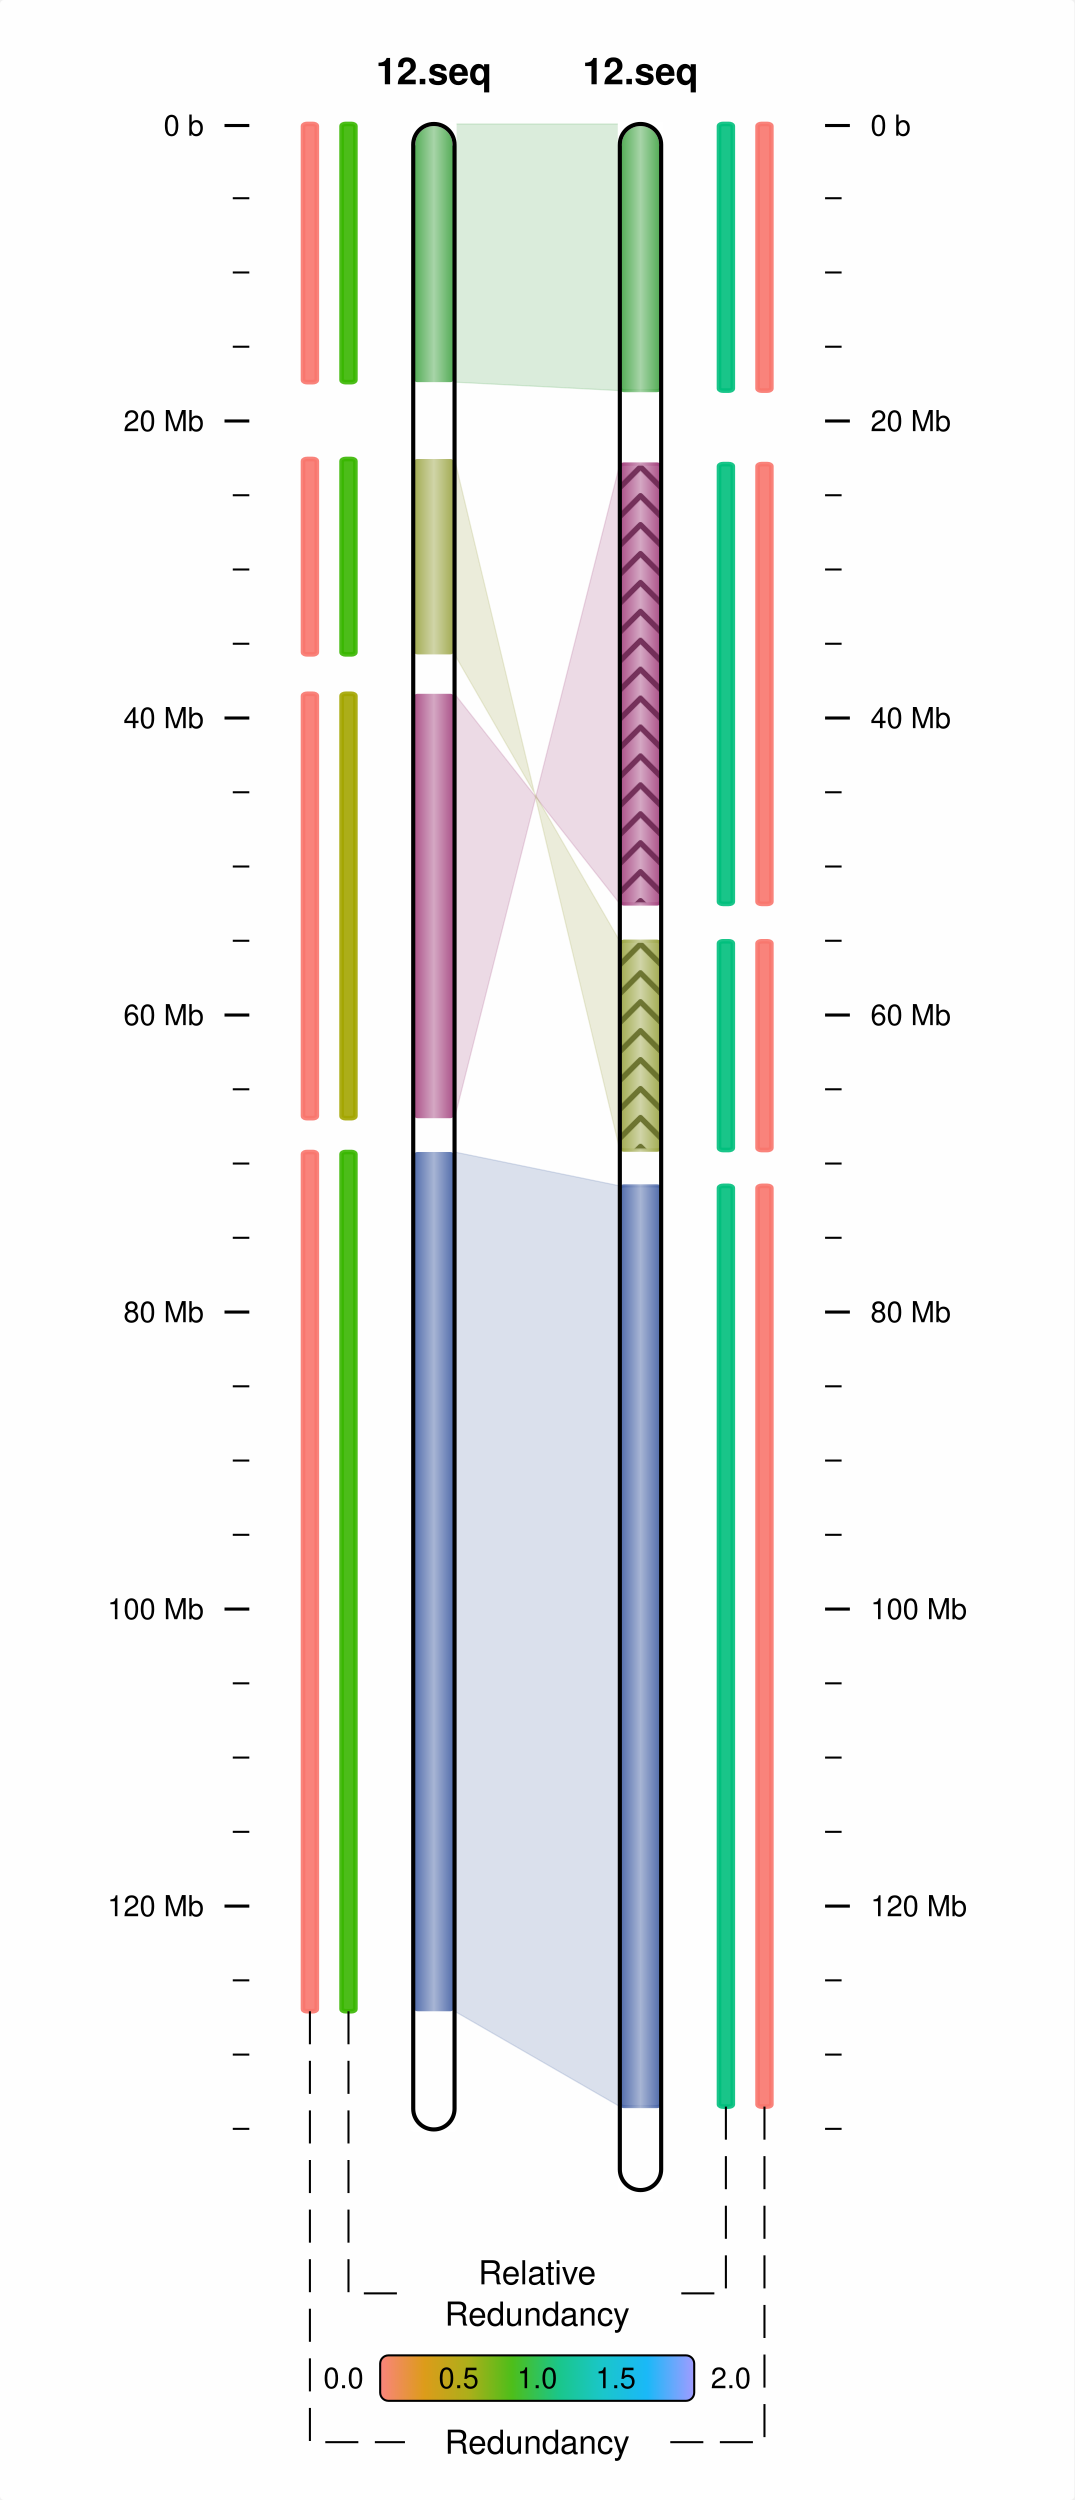
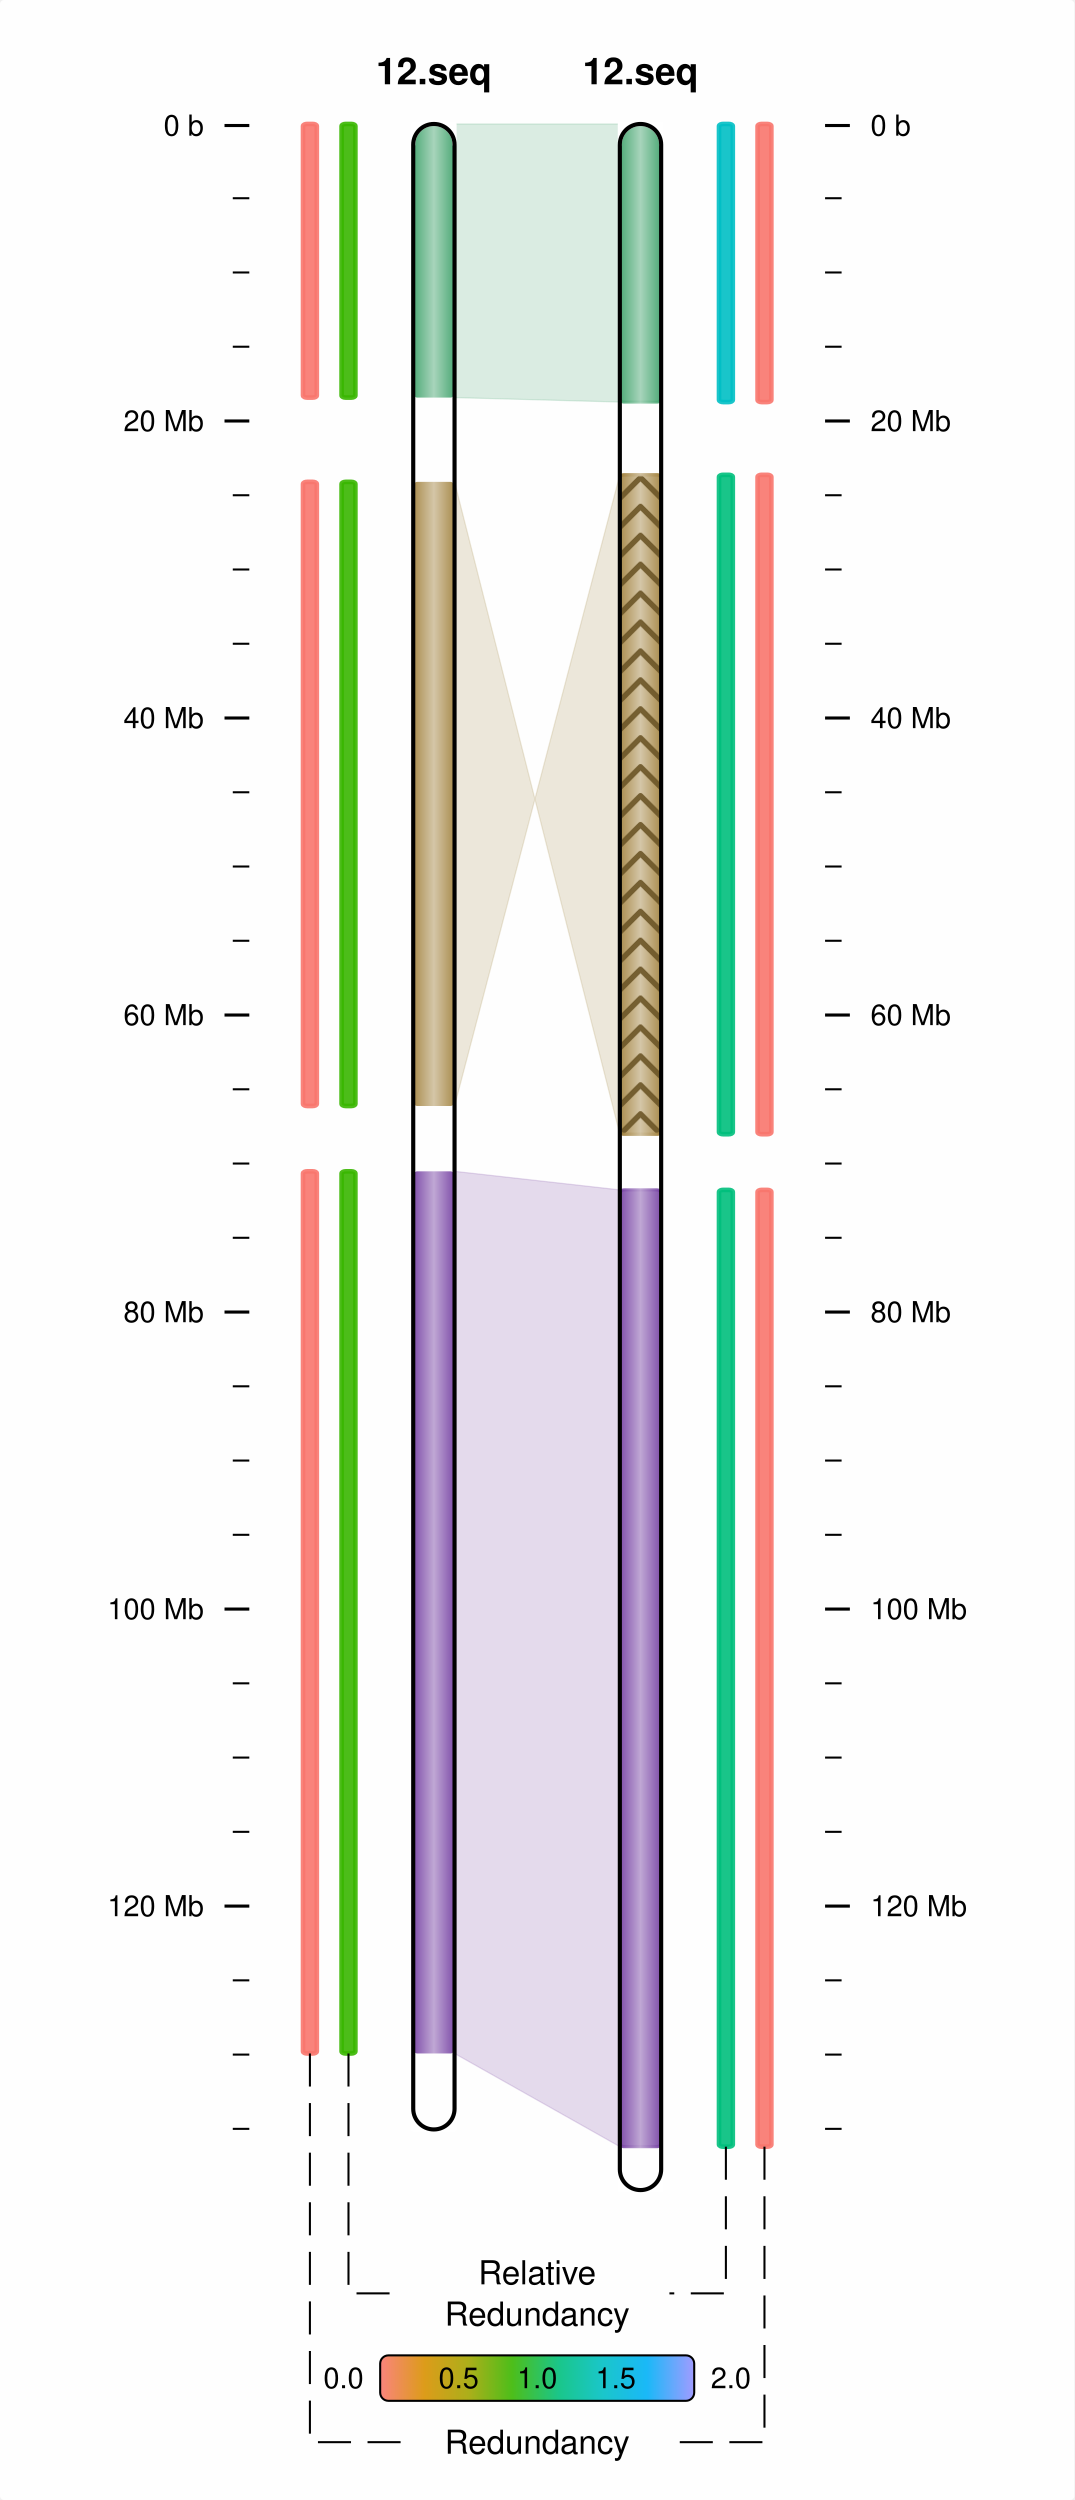
<svg xmlns="http://www.w3.org/2000/svg" viewBox="0 0 260 605">
  <rect x="0" y="0" width="260" height="605" rx="1" ry="1" fill="white" fill-opacity="0.9" stroke="white" stroke-width="0" stroke-opacity="1" />
  <line id="54.33332830.37500060.33332830.375000" x1="54.333" y1="30.375" x2="60.333" y2="30.375" stroke-width="0.75" stroke="black" />
  <text id="49.33332832.825001" x="49.333" y="32.825" dominant-baseline="" baseline-shift="" alignment-baseline="" font-size="7px" font-weight="normal" font-family="Helvetica,Arial" font-variant="normal" text-anchor="end" text-align="start" line-height="125%%">
0 b</text>
  <line id="56.33332847.96974960.33332847.969749" x1="56.333" y1="47.97" x2="60.333" y2="47.97" stroke-width="0.5" stroke="black" />
  <line id="56.33332865.93949960.33332865.939499" x1="56.333" y1="65.939" x2="60.333" y2="65.939" stroke-width="0.5" stroke="black" />
  <line id="56.33332883.90924860.33332883.909248" x1="56.333" y1="83.909" x2="60.333" y2="83.909" stroke-width="0.5" stroke="black" />
  <line id="54.333328101.87899860.333328101.878998" x1="54.333" y1="101.879" x2="60.333" y2="101.879" stroke-width="0.75" stroke="black" />
  <text id="49.333328104.328995" x="49.333" y="104.329" dominant-baseline="" baseline-shift="" alignment-baseline="" font-size="7px" font-weight="normal" font-family="Helvetica,Arial" font-variant="normal" text-anchor="end" text-align="start" line-height="125%%">
20 Mb</text>
  <line id="56.333328119.84874760.333328119.848747" x1="56.333" y1="119.849" x2="60.333" y2="119.849" stroke-width="0.5" stroke="black" />
  <line id="56.333328137.81849760.333328137.818497" x1="56.333" y1="137.818" x2="60.333" y2="137.818" stroke-width="0.5" stroke="black" />
  <line id="56.333328155.78823960.333328155.788239" x1="56.333" y1="155.788" x2="60.333" y2="155.788" stroke-width="0.5" stroke="black" />
  <line id="54.333328173.75799660.333328173.757996" x1="54.333" y1="173.758" x2="60.333" y2="173.758" stroke-width="0.75" stroke="black" />
  <text id="49.333328176.207993" x="49.333" y="176.208" dominant-baseline="" baseline-shift="" alignment-baseline="" font-size="7px" font-weight="normal" font-family="Helvetica,Arial" font-variant="normal" text-anchor="end" text-align="start" line-height="125%%">
40 Mb</text>
  <line id="56.333328191.72773760.333328191.727737" x1="56.333" y1="191.728" x2="60.333" y2="191.728" stroke-width="0.5" stroke="black" />
  <line id="56.333328209.69749560.333328209.697495" x1="56.333" y1="209.697" x2="60.333" y2="209.697" stroke-width="0.5" stroke="black" />
  <line id="56.333328227.66723660.333328227.667236" x1="56.333" y1="227.667" x2="60.333" y2="227.667" stroke-width="0.5" stroke="black" />
  <line id="54.333328245.63699360.333328245.636993" x1="54.333" y1="245.637" x2="60.333" y2="245.637" stroke-width="0.75" stroke="black" />
  <text id="49.333328248.086990" x="49.333" y="248.087" dominant-baseline="" baseline-shift="" alignment-baseline="" font-size="7px" font-weight="normal" font-family="Helvetica,Arial" font-variant="normal" text-anchor="end" text-align="start" line-height="125%%">
60 Mb</text>
  <line id="56.333328263.60675060.333328263.606750" x1="56.333" y1="263.607" x2="60.333" y2="263.607" stroke-width="0.5" stroke="black" />
  <line id="56.333328281.57647760.333328281.576477" x1="56.333" y1="281.576" x2="60.333" y2="281.576" stroke-width="0.5" stroke="black" />
  <line id="56.333328299.54623460.333328299.546234" x1="56.333" y1="299.546" x2="60.333" y2="299.546" stroke-width="0.5" stroke="black" />
  <line id="54.333328317.51599160.333328317.515991" x1="54.333" y1="317.516" x2="60.333" y2="317.516" stroke-width="0.75" stroke="black" />
  <text id="49.333328319.966003" x="49.333" y="319.966" dominant-baseline="" baseline-shift="" alignment-baseline="" font-size="7px" font-weight="normal" font-family="Helvetica,Arial" font-variant="normal" text-anchor="end" text-align="start" line-height="125%%">
80 Mb</text>
  <line id="56.333328335.48574860.333328335.485748" x1="56.333" y1="335.486" x2="60.333" y2="335.486" stroke-width="0.5" stroke="black" />
  <line id="56.333328353.45547560.333328353.455475" x1="56.333" y1="353.455" x2="60.333" y2="353.455" stroke-width="0.5" stroke="black" />
  <line id="56.333328371.42523260.333328371.425232" x1="56.333" y1="371.425" x2="60.333" y2="371.425" stroke-width="0.5" stroke="black" />
  <line id="54.333328389.39498960.333328389.394989" x1="54.333" y1="389.395" x2="60.333" y2="389.395" stroke-width="0.75" stroke="black" />
  <text id="49.333328391.845001" x="49.333" y="391.845" dominant-baseline="" baseline-shift="" alignment-baseline="" font-size="7px" font-weight="normal" font-family="Helvetica,Arial" font-variant="normal" text-anchor="end" text-align="start" line-height="125%%">
100 Mb</text>
  <line id="56.333328407.36471660.333328407.364716" x1="56.333" y1="407.365" x2="60.333" y2="407.365" stroke-width="0.5" stroke="black" />
  <line id="56.333328425.33447360.333328425.334473" x1="56.333" y1="425.334" x2="60.333" y2="425.334" stroke-width="0.5" stroke="black" />
  <line id="56.333328443.30423060.333328443.304230" x1="56.333" y1="443.304" x2="60.333" y2="443.304" stroke-width="0.5" stroke="black" />
  <line id="54.333328461.27398760.333328461.273987" x1="54.333" y1="461.274" x2="60.333" y2="461.274" stroke-width="0.75" stroke="black" />
  <text id="49.333328463.723999" x="49.333" y="463.724" dominant-baseline="" baseline-shift="" alignment-baseline="" font-size="7px" font-weight="normal" font-family="Helvetica,Arial" font-variant="normal" text-anchor="end" text-align="start" line-height="125%%">
120 Mb</text>
  <line id="56.333328479.24371360.333328479.243713" x1="56.333" y1="479.244" x2="60.333" y2="479.244" stroke-width="0.5" stroke="black" />
  <line id="56.333328497.21347060.333328497.213470" x1="56.333" y1="497.213" x2="60.333" y2="497.213" stroke-width="0.5" stroke="black" />
  <line id="56.333328515.18322860.333328515.183228" x1="56.333" y1="515.183" x2="60.333" y2="515.183" stroke-width="0.5" stroke="black" />
  <line id="205.66667230.375000199.66667230.375000" x1="205.667" y1="30.375" x2="199.667" y2="30.375" stroke-width="0.75" stroke="black" />
  <text id="210.66667232.825001" x="210.667" y="32.825" dominant-baseline="" baseline-shift="" alignment-baseline="" font-size="7px" font-weight="normal" font-family="Helvetica,Arial" font-variant="normal" text-anchor="start" text-align="start" line-height="125%%">
0 b</text>
  <line id="203.66667247.969749199.66667247.969749" x1="203.667" y1="47.97" x2="199.667" y2="47.97" stroke-width="0.5" stroke="black" />
  <line id="203.66667265.939499199.66667265.939499" x1="203.667" y1="65.939" x2="199.667" y2="65.939" stroke-width="0.5" stroke="black" />
  <line id="203.66667283.909248199.66667283.909248" x1="203.667" y1="83.909" x2="199.667" y2="83.909" stroke-width="0.5" stroke="black" />
  <line id="205.666672101.878998199.666672101.878998" x1="205.667" y1="101.879" x2="199.667" y2="101.879" stroke-width="0.75" stroke="black" />
  <text id="210.666672104.328995" x="210.667" y="104.329" dominant-baseline="" baseline-shift="" alignment-baseline="" font-size="7px" font-weight="normal" font-family="Helvetica,Arial" font-variant="normal" text-anchor="start" text-align="start" line-height="125%%">
20 Mb</text>
  <line id="203.666672119.848747199.666672119.848747" x1="203.667" y1="119.849" x2="199.667" y2="119.849" stroke-width="0.5" stroke="black" />
  <line id="203.666672137.818497199.666672137.818497" x1="203.667" y1="137.818" x2="199.667" y2="137.818" stroke-width="0.5" stroke="black" />
  <line id="203.666672155.788239199.666672155.788239" x1="203.667" y1="155.788" x2="199.667" y2="155.788" stroke-width="0.5" stroke="black" />
  <line id="205.666672173.757996199.666672173.757996" x1="205.667" y1="173.758" x2="199.667" y2="173.758" stroke-width="0.75" stroke="black" />
  <text id="210.666672176.207993" x="210.667" y="176.208" dominant-baseline="" baseline-shift="" alignment-baseline="" font-size="7px" font-weight="normal" font-family="Helvetica,Arial" font-variant="normal" text-anchor="start" text-align="start" line-height="125%%">
40 Mb</text>
  <line id="203.666672191.727737199.666672191.727737" x1="203.667" y1="191.728" x2="199.667" y2="191.728" stroke-width="0.5" stroke="black" />
  <line id="203.666672209.697495199.666672209.697495" x1="203.667" y1="209.697" x2="199.667" y2="209.697" stroke-width="0.5" stroke="black" />
  <line id="203.666672227.667236199.666672227.667236" x1="203.667" y1="227.667" x2="199.667" y2="227.667" stroke-width="0.5" stroke="black" />
  <line id="205.666672245.636993199.666672245.636993" x1="205.667" y1="245.637" x2="199.667" y2="245.637" stroke-width="0.75" stroke="black" />
  <text id="210.666672248.086990" x="210.667" y="248.087" dominant-baseline="" baseline-shift="" alignment-baseline="" font-size="7px" font-weight="normal" font-family="Helvetica,Arial" font-variant="normal" text-anchor="start" text-align="start" line-height="125%%">
60 Mb</text>
  <line id="203.666672263.606750199.666672263.606750" x1="203.667" y1="263.607" x2="199.667" y2="263.607" stroke-width="0.5" stroke="black" />
  <line id="203.666672281.576477199.666672281.576477" x1="203.667" y1="281.576" x2="199.667" y2="281.576" stroke-width="0.5" stroke="black" />
  <line id="203.666672299.546234199.666672299.546234" x1="203.667" y1="299.546" x2="199.667" y2="299.546" stroke-width="0.5" stroke="black" />
  <line id="205.666672317.515991199.666672317.515991" x1="205.667" y1="317.516" x2="199.667" y2="317.516" stroke-width="0.75" stroke="black" />
  <text id="210.666672319.966003" x="210.667" y="319.966" dominant-baseline="" baseline-shift="" alignment-baseline="" font-size="7px" font-weight="normal" font-family="Helvetica,Arial" font-variant="normal" text-anchor="start" text-align="start" line-height="125%%">
80 Mb</text>
  <line id="203.666672335.485748199.666672335.485748" x1="203.667" y1="335.486" x2="199.667" y2="335.486" stroke-width="0.5" stroke="black" />
  <line id="203.666672353.455475199.666672353.455475" x1="203.667" y1="353.455" x2="199.667" y2="353.455" stroke-width="0.5" stroke="black" />
  <line id="203.666672371.425232199.666672371.425232" x1="203.667" y1="371.425" x2="199.667" y2="371.425" stroke-width="0.5" stroke="black" />
  <line id="205.666672389.394989199.666672389.394989" x1="205.667" y1="389.395" x2="199.667" y2="389.395" stroke-width="0.75" stroke="black" />
  <text id="210.666672391.845001" x="210.667" y="391.845" dominant-baseline="" baseline-shift="" alignment-baseline="" font-size="7px" font-weight="normal" font-family="Helvetica,Arial" font-variant="normal" text-anchor="start" text-align="start" line-height="125%%">
100 Mb</text>
  <line id="203.666672407.364716199.666672407.364716" x1="203.667" y1="407.365" x2="199.667" y2="407.365" stroke-width="0.5" stroke="black" />
  <line id="203.666672425.334473199.666672425.334473" x1="203.667" y1="425.334" x2="199.667" y2="425.334" stroke-width="0.5" stroke="black" />
  <line id="203.666672443.304230199.666672443.304230" x1="203.667" y1="443.304" x2="199.667" y2="443.304" stroke-width="0.5" stroke="black" />
  <line id="205.666672461.273987199.666672461.273987" x1="205.667" y1="461.274" x2="199.667" y2="461.274" stroke-width="0.75" stroke="black" />
  <text id="210.666672463.723999" x="210.667" y="463.724" dominant-baseline="" baseline-shift="" alignment-baseline="" font-size="7px" font-weight="normal" font-family="Helvetica,Arial" font-variant="normal" text-anchor="start" text-align="start" line-height="125%%">
120 Mb</text>
  <line id="203.666672479.243713199.666672479.243713" x1="203.667" y1="479.244" x2="199.667" y2="479.244" stroke-width="0.5" stroke="black" />
  <line id="203.666672497.213470199.666672497.213470" x1="203.667" y1="497.213" x2="199.667" y2="497.213" stroke-width="0.5" stroke="black" />
  <line id="203.666672515.183228199.666672515.183228" x1="203.667" y1="515.183" x2="199.667" y2="515.183" stroke-width="0.5" stroke="black" />
  <defs id="">
-     <linearGradient id="grad100.000000278.791168" x1="0%" y1="0%" x2="100%" y2="0%">
-       <stop offset="0%" stop-color="#3B59A0" stop-opacity="1" />
-       <stop offset="50%" stop-color="#9DACCF" stop-opacity="1" />
-       <stop offset="100%" stop-color="#3B59A0" stop-opacity="1" />
-     </linearGradient>
-   </defs>
-   <rect x="100" y="278.791" width="10" height="207.928" rx="1" ry="1" fill="url(#grad100.000000278.791168)" fill-opacity="0.9" stroke-width="0.75" stroke-opacity="0.9" />
-   <defs id="">
-     <linearGradient id="grad100.000000278.791168NRC" x1="0%" y1="0%" x2="100%" y2="0%">
+     <linearGradient id="grad100.000000283.463318" x1="0%" y1="0%" x2="100%" y2="0%">
+       <stop offset="0%" stop-color="#713BA0" stop-opacity="1" />
+       <stop offset="50%" stop-color="#B89DCF" stop-opacity="1" />
+       <stop offset="100%" stop-color="#713BA0" stop-opacity="1" />
+     </linearGradient>
+   </defs>
+   <rect x="100" y="283.463" width="10" height="213.481" rx="1" ry="1" fill="url(#grad100.000000283.463318)" fill-opacity="0.9" stroke-width="0.75" stroke-opacity="0.9" />
+   <defs id="">
+     <linearGradient id="grad100.000000283.463318NRC" x1="0%" y1="0%" x2="100%" y2="0%">
      <stop offset="100%" stop-color="#39B600" stop-opacity="1" />
    </linearGradient>
  </defs>
-   <rect x="82.667" y="278.791" width="3.333" height="207.928" rx="1" ry="0.5" fill="url(#grad100.000000278.791168NRC)" fill-opacity="0.9" stroke="url(#grad100.000000278.791168NRC)" stroke-width="1.125" stroke-opacity="0.9" />
-   <defs id="">
-     <linearGradient id="grad100.000000278.791168NRCRedun" x1="0%" y1="0%" x2="100%" y2="0%">
-       <stop offset="100%" stop-color="#F8766D" stop-opacity="1" />
-     </linearGradient>
-   </defs>
-   <rect x="73.333" y="278.791" width="3.333" height="207.928" rx="1" ry="0.5" fill="url(#grad100.000000278.791168NRCRedun)" fill-opacity="0.9" stroke="url(#grad100.000000278.791168NRCRedun)" stroke-width="1.125" stroke-opacity="0.9" />
-   <defs id="">
-     <linearGradient id="grad150.000000286.985382" x1="0%" y1="0%" x2="100%" y2="0%">
-       <stop offset="0%" stop-color="#3B59A0" stop-opacity="1" />
-       <stop offset="50%" stop-color="#9DACCF" stop-opacity="1" />
-       <stop offset="100%" stop-color="#3B59A0" stop-opacity="1" />
-     </linearGradient>
-   </defs>
-   <rect x="150" y="286.985" width="10" height="222.807" rx="1" ry="1" fill="url(#grad150.000000286.985382)" fill-opacity="0.9" stroke="url(#grad150.000000286.985382)" stroke-width="0.75" stroke-opacity="0.9" />
-   <defs id="">
-     <linearGradient id="grad150.000000286.985382NRC" x1="0%" y1="0%" x2="100%" y2="0%">
+   <rect x="82.667" y="283.463" width="3.333" height="213.481" rx="1" ry="0.5" fill="url(#grad100.000000283.463318NRC)" fill-opacity="0.9" stroke="url(#grad100.000000283.463318NRC)" stroke-width="1.125" stroke-opacity="0.9" />
+   <defs id="">
+     <linearGradient id="grad100.000000283.463318NRCRedun" x1="0%" y1="0%" x2="100%" y2="0%">
+       <stop offset="100%" stop-color="#F8766D" stop-opacity="1" />
+     </linearGradient>
+   </defs>
+   <rect x="73.333" y="283.463" width="3.333" height="213.481" rx="1" ry="0.5" fill="url(#grad100.000000283.463318NRCRedun)" fill-opacity="0.9" stroke="url(#grad100.000000283.463318NRCRedun)" stroke-width="1.125" stroke-opacity="0.9" />
+   <defs id="">
+     <linearGradient id="grad150.000000287.955750" x1="0%" y1="0%" x2="100%" y2="0%">
+       <stop offset="0%" stop-color="#713BA0" stop-opacity="1" />
+       <stop offset="50%" stop-color="#B89DCF" stop-opacity="1" />
+       <stop offset="100%" stop-color="#713BA0" stop-opacity="1" />
+     </linearGradient>
+   </defs>
+   <rect x="150" y="287.956" width="10" height="231.54" rx="1" ry="1" fill="url(#grad150.000000287.955750)" fill-opacity="0.9" stroke="url(#grad150.000000287.955750)" stroke-width="0.75" stroke-opacity="0.9" />
+   <defs id="">
+     <linearGradient id="grad150.000000287.955750NRC" x1="0%" y1="0%" x2="100%" y2="0%">
      <stop offset="100%" stop-color="#00BF7D" stop-opacity="1" />
    </linearGradient>
  </defs>
-   <rect x="174" y="286.985" width="3.333" height="222.807" rx="1" ry="0.5" fill="url(#grad150.000000286.985382NRC)" fill-opacity="0.9" stroke="url(#grad150.000000286.985382NRC)" stroke-width="1.125" stroke-opacity="0.9" />
-   <defs id="">
-     <linearGradient id="grad150.000000286.985382NRCRedun" x1="0%" y1="0%" x2="100%" y2="0%">
-       <stop offset="100%" stop-color="#F8766D" stop-opacity="1" />
-     </linearGradient>
-   </defs>
-   <rect x="183.333" y="286.985" width="3.333" height="222.807" rx="1" ry="0.5" fill="url(#grad150.000000286.985382NRCRedun)" fill-opacity="0.9" stroke="url(#grad150.000000286.985382NRCRedun)" stroke-width="1.125" stroke-opacity="0.9" />
-   <polygon points="110,278.791 110,486.719 150,509.792 150,286.985 " fill="#3B59A0" stroke="#3B59A0" stroke-width="0.3" stroke-opacity="0.18" fill-opacity="0.18" />
-   <defs id="">
-     <linearGradient id="grad100.000000167.899857" x1="0%" y1="0%" x2="100%" y2="0%">
-       <stop offset="0%" stop-color="#A03B79" stop-opacity="1" />
-       <stop offset="50%" stop-color="#CF9DBC" stop-opacity="1" />
-       <stop offset="100%" stop-color="#A03B79" stop-opacity="1" />
-     </linearGradient>
-   </defs>
-   <rect x="100" y="167.9" width="10" height="102.697" rx="1" ry="1" fill="url(#grad100.000000167.899857)" fill-opacity="0.9" stroke-width="0.75" stroke-opacity="0.9" />
-   <defs id="">
-     <linearGradient id="grad100.000000167.899857NRC" x1="0%" y1="0%" x2="100%" y2="0%">
-       <stop offset="100%" stop-color="#A3A500" stop-opacity="1" />
-     </linearGradient>
-   </defs>
-   <rect x="82.667" y="167.9" width="3.333" height="102.697" rx="1" ry="0.5" fill="url(#grad100.000000167.899857NRC)" fill-opacity="0.9" stroke="url(#grad100.000000167.899857NRC)" stroke-width="1.125" stroke-opacity="0.9" />
-   <defs id="">
-     <linearGradient id="grad100.000000167.899857NRCRedun" x1="0%" y1="0%" x2="100%" y2="0%">
-       <stop offset="100%" stop-color="#F8766D" stop-opacity="1" />
-     </linearGradient>
-   </defs>
-   <rect x="73.333" y="167.9" width="3.333" height="102.697" rx="1" ry="0.5" fill="url(#grad100.000000167.899857NRCRedun)" fill-opacity="0.9" stroke="url(#grad100.000000167.899857NRCRedun)" stroke-width="1.125" stroke-opacity="0.9" />
-   <defs id="">
-     <linearGradient id="grad150.000000112.319420" x1="0%" y1="0%" x2="100%" y2="0%">
-       <stop offset="0%" stop-color="#A03B79" stop-opacity="1" />
-       <stop offset="50%" stop-color="#CF9DBC" stop-opacity="1" />
-       <stop offset="100%" stop-color="#A03B79" stop-opacity="1" />
-     </linearGradient>
-   </defs>
-   <rect x="150" y="112.319" width="10" height="106.417" rx="1" ry="1" fill="url(#grad150.000000112.319420)" fill-opacity="0.9" stroke="url(#grad150.000000112.319420)" stroke-width="0.75" stroke-opacity="0.9" />
-   <defs id="">
-     <pattern id="Wavy150.000000112.319420" x="150" y="112.319" width="10" height="7" patternUnits="userSpaceOnUse">
-       <path id="" d="m -0.665,6.335 l 5.665,-5.67 l 5.665,5.67 " fill="none" fill-opacity="0.9" stroke="#6B2751" stroke-opacity="1" stroke-linejoin="round" stroke-width="1.33" />
+   <rect x="174" y="287.956" width="3.333" height="231.54" rx="1" ry="0.5" fill="url(#grad150.000000287.955750NRC)" fill-opacity="0.9" stroke="url(#grad150.000000287.955750NRC)" stroke-width="1.125" stroke-opacity="0.9" />
+   <defs id="">
+     <linearGradient id="grad150.000000287.955750NRCRedun" x1="0%" y1="0%" x2="100%" y2="0%">
+       <stop offset="100%" stop-color="#F8766D" stop-opacity="1" />
+     </linearGradient>
+   </defs>
+   <rect x="183.333" y="287.956" width="3.333" height="231.54" rx="1" ry="0.5" fill="url(#grad150.000000287.955750NRCRedun)" fill-opacity="0.9" stroke="url(#grad150.000000287.955750NRCRedun)" stroke-width="1.125" stroke-opacity="0.9" />
+   <polygon points="110,283.463 110,496.944 150,519.496 150,287.956 " fill="#713BA0" stroke="#713BA0" stroke-width="0.3" stroke-opacity="0.18" fill-opacity="0.18" />
+   <defs id="">
+     <linearGradient id="grad100.000000116.614189" x1="0%" y1="0%" x2="100%" y2="0%">
+       <stop offset="0%" stop-color="#A0803B" stop-opacity="1" />
+       <stop offset="50%" stop-color="#CFBF9D" stop-opacity="1" />
+       <stop offset="100%" stop-color="#A0803B" stop-opacity="1" />
+     </linearGradient>
+   </defs>
+   <rect x="100" y="116.614" width="10" height="151.036" rx="1" ry="1" fill="url(#grad100.000000116.614189)" fill-opacity="0.9" stroke-width="0.75" stroke-opacity="0.9" />
+   <defs id="">
+     <linearGradient id="grad100.000000116.614189NRC" x1="0%" y1="0%" x2="100%" y2="0%">
+       <stop offset="100%" stop-color="#39B600" stop-opacity="1" />
+     </linearGradient>
+   </defs>
+   <rect x="82.667" y="116.614" width="3.333" height="151.036" rx="1" ry="0.5" fill="url(#grad100.000000116.614189NRC)" fill-opacity="0.9" stroke="url(#grad100.000000116.614189NRC)" stroke-width="1.125" stroke-opacity="0.9" />
+   <defs id="">
+     <linearGradient id="grad100.000000116.614189NRCRedun" x1="0%" y1="0%" x2="100%" y2="0%">
+       <stop offset="100%" stop-color="#F8766D" stop-opacity="1" />
+     </linearGradient>
+   </defs>
+   <rect x="73.333" y="116.614" width="3.333" height="151.036" rx="1" ry="0.5" fill="url(#grad100.000000116.614189NRCRedun)" fill-opacity="0.9" stroke="url(#grad100.000000116.614189NRCRedun)" stroke-width="1.125" stroke-opacity="0.9" />
+   <defs id="">
+     <linearGradient id="grad150.000000114.907066" x1="0%" y1="0%" x2="100%" y2="0%">
+       <stop offset="0%" stop-color="#A0803B" stop-opacity="1" />
+       <stop offset="50%" stop-color="#CFBF9D" stop-opacity="1" />
+       <stop offset="100%" stop-color="#A0803B" stop-opacity="1" />
+     </linearGradient>
+   </defs>
+   <rect x="150" y="114.907" width="10" height="159.571" rx="1" ry="1" fill="url(#grad150.000000114.907066)" fill-opacity="0.9" stroke="url(#grad150.000000114.907066)" stroke-width="0.75" stroke-opacity="0.9" />
+   <defs id="">
+     <pattern id="Wavy150.000000114.907066" x="150" y="114.907" width="10" height="7" patternUnits="userSpaceOnUse">
+       <path id="" d="m -0.665,6.335 l 5.665,-5.67 l 5.665,5.67 " fill="none" fill-opacity="0.9" stroke="#6B5527" stroke-opacity="1" stroke-linejoin="round" stroke-width="1.33" />
    </pattern>
  </defs>
-   <rect x="150" y="112.319" width="10" height="106.417" rx="1" ry="1" fill="url(#Wavy150.000000112.319420)" fill-opacity="0.9" stroke="url(#grad150.000000112.319420)" stroke-width="0.75" stroke-opacity="0.9" />
-   <defs id="">
-     <linearGradient id="grad150.000000112.319420NRC" x1="0%" y1="0%" x2="100%" y2="0%">
+   <rect x="150" y="114.907" width="10" height="159.571" rx="1" ry="1" fill="url(#Wavy150.000000114.907066)" fill-opacity="0.9" stroke="url(#grad150.000000114.907066)" stroke-width="0.75" stroke-opacity="0.9" />
+   <defs id="">
+     <linearGradient id="grad150.000000114.907066NRC" x1="0%" y1="0%" x2="100%" y2="0%">
      <stop offset="100%" stop-color="#00BF7D" stop-opacity="1" />
    </linearGradient>
  </defs>
-   <rect x="174" y="112.319" width="3.333" height="106.417" rx="1" ry="0.5" fill="url(#grad150.000000112.319420NRC)" fill-opacity="0.9" stroke="url(#grad150.000000112.319420NRC)" stroke-width="1.125" stroke-opacity="0.9" />
-   <defs id="">
-     <linearGradient id="grad150.000000112.319420NRCRedun" x1="0%" y1="0%" x2="100%" y2="0%">
-       <stop offset="100%" stop-color="#F8766D" stop-opacity="1" />
-     </linearGradient>
-   </defs>
-   <rect x="183.333" y="112.319" width="3.333" height="106.417" rx="1" ry="0.5" fill="url(#grad150.000000112.319420NRCRedun)" fill-opacity="0.9" stroke="url(#grad150.000000112.319420NRCRedun)" stroke-width="1.125" stroke-opacity="0.9" />
-   <polygon points="110,167.9 110,270.597 150,112.319 150,218.736 " fill="#A03B79" stroke="#A03B79" stroke-width="0.3" stroke-opacity="0.18" fill-opacity="0.18" />
-   <defs id="">
-     <linearGradient id="grad100.000000111.079506" x1="0%" y1="0%" x2="100%" y2="0%">
-       <stop offset="0%" stop-color="#96A03B" stop-opacity="1" />
-       <stop offset="50%" stop-color="#CACF9D" stop-opacity="1" />
-       <stop offset="100%" stop-color="#96A03B" stop-opacity="1" />
-     </linearGradient>
-   </defs>
-   <rect x="100" y="111.08" width="10" height="47.278" rx="1" ry="1" fill="url(#grad100.000000111.079506)" fill-opacity="0.9" stroke-width="0.75" stroke-opacity="0.9" />
-   <defs id="">
-     <linearGradient id="grad100.000000111.079506NRC" x1="0%" y1="0%" x2="100%" y2="0%">
-       <stop offset="100%" stop-color="#39B600" stop-opacity="1" />
-     </linearGradient>
-   </defs>
-   <rect x="82.667" y="111.08" width="3.333" height="47.278" rx="1" ry="0.5" fill="url(#grad100.000000111.079506NRC)" fill-opacity="0.9" stroke="url(#grad100.000000111.079506NRC)" stroke-width="1.125" stroke-opacity="0.9" />
-   <defs id="">
-     <linearGradient id="grad100.000000111.079506NRCRedun" x1="0%" y1="0%" x2="100%" y2="0%">
-       <stop offset="100%" stop-color="#F8766D" stop-opacity="1" />
-     </linearGradient>
-   </defs>
-   <rect x="73.333" y="111.08" width="3.333" height="47.278" rx="1" ry="0.5" fill="url(#grad100.000000111.079506NRCRedun)" fill-opacity="0.9" stroke="url(#grad100.000000111.079506NRCRedun)" stroke-width="1.125" stroke-opacity="0.9" />
-   <defs id="">
-     <linearGradient id="grad150.000000227.793030" x1="0%" y1="0%" x2="100%" y2="0%">
-       <stop offset="0%" stop-color="#96A03B" stop-opacity="1" />
-       <stop offset="50%" stop-color="#CACF9D" stop-opacity="1" />
-       <stop offset="100%" stop-color="#96A03B" stop-opacity="1" />
-     </linearGradient>
-   </defs>
-   <rect x="150" y="227.793" width="10" height="50.513" rx="1" ry="1" fill="url(#grad150.000000227.793030)" fill-opacity="0.9" stroke="url(#grad150.000000227.793030)" stroke-width="0.75" stroke-opacity="0.9" />
-   <defs id="">
-     <pattern id="Wavy150.000000227.793030" x="150" y="227.793" width="10" height="7" patternUnits="userSpaceOnUse">
-       <path id="" d="m -0.665,6.335 l 5.665,-5.67 l 5.665,5.67 " fill="none" fill-opacity="0.9" stroke="#646B27" stroke-opacity="1" stroke-linejoin="round" stroke-width="1.33" />
-     </pattern>
-   </defs>
-   <rect x="150" y="227.793" width="10" height="50.513" rx="1" ry="1" fill="url(#Wavy150.000000227.793030)" fill-opacity="0.9" stroke="url(#grad150.000000227.793030)" stroke-width="0.75" stroke-opacity="0.9" />
-   <defs id="">
-     <linearGradient id="grad150.000000227.793030NRC" x1="0%" y1="0%" x2="100%" y2="0%">
-       <stop offset="100%" stop-color="#00BF7D" stop-opacity="1" />
-     </linearGradient>
-   </defs>
-   <rect x="174" y="227.793" width="3.333" height="50.513" rx="1" ry="0.5" fill="url(#grad150.000000227.793030NRC)" fill-opacity="0.9" stroke="url(#grad150.000000227.793030NRC)" stroke-width="1.125" stroke-opacity="0.9" />
-   <defs id="">
-     <linearGradient id="grad150.000000227.793030NRCRedun" x1="0%" y1="0%" x2="100%" y2="0%">
-       <stop offset="100%" stop-color="#F8766D" stop-opacity="1" />
-     </linearGradient>
-   </defs>
-   <rect x="183.333" y="227.793" width="3.333" height="50.513" rx="1" ry="0.5" fill="url(#grad150.000000227.793030NRCRedun)" fill-opacity="0.9" stroke="url(#grad150.000000227.793030NRCRedun)" stroke-width="1.125" stroke-opacity="0.9" />
-   <polygon points="110,111.08 110,158.358 150,227.793 150,278.306 " fill="#96A03B" stroke="#96A03B" stroke-width="0.3" stroke-opacity="0.18" fill-opacity="0.18" />
+   <rect x="174" y="114.907" width="3.333" height="159.571" rx="1" ry="0.5" fill="url(#grad150.000000114.907066NRC)" fill-opacity="0.9" stroke="url(#grad150.000000114.907066NRC)" stroke-width="1.125" stroke-opacity="0.9" />
+   <defs id="">
+     <linearGradient id="grad150.000000114.907066NRCRedun" x1="0%" y1="0%" x2="100%" y2="0%">
+       <stop offset="100%" stop-color="#F8766D" stop-opacity="1" />
+     </linearGradient>
+   </defs>
+   <rect x="183.333" y="114.907" width="3.333" height="159.571" rx="1" ry="0.5" fill="url(#grad150.000000114.907066NRCRedun)" fill-opacity="0.9" stroke="url(#grad150.000000114.907066NRCRedun)" stroke-width="1.125" stroke-opacity="0.9" />
+   <polygon points="110,116.614 110,267.65 150,114.907 150,274.478 " fill="#A0803B" stroke="#A0803B" stroke-width="0.3" stroke-opacity="0.18" fill-opacity="0.18" />
  <defs id="">
    <linearGradient id="grad100.00000030.000000" x1="0%" y1="0%" x2="100%" y2="0%">
-       <stop offset="0%" stop-color="#3BA03E" stop-opacity="1" />
-       <stop offset="50%" stop-color="#9DCF9E" stop-opacity="1" />
-       <stop offset="100%" stop-color="#3BA03E" stop-opacity="1" />
-     </linearGradient>
-   </defs>
-   <rect x="100" y="30" width="10" height="62.481" rx="1" ry="1" fill="url(#grad100.00000030.000000)" fill-opacity="0.9" stroke-width="0.75" stroke-opacity="0.9" />
+       <stop offset="0%" stop-color="#3BA068" stop-opacity="1" />
+       <stop offset="50%" stop-color="#9DCFB3" stop-opacity="1" />
+       <stop offset="100%" stop-color="#3BA068" stop-opacity="1" />
+     </linearGradient>
+   </defs>
+   <rect x="100" y="30" width="10" height="66.219" rx="1" ry="1" fill="url(#grad100.00000030.000000)" fill-opacity="0.9" stroke-width="0.75" stroke-opacity="0.9" />
  <defs id="">
    <linearGradient id="grad100.00000030.000000NRC" x1="0%" y1="0%" x2="100%" y2="0%">
      <stop offset="100%" stop-color="#39B600" stop-opacity="1" />
    </linearGradient>
  </defs>
-   <rect x="82.667" y="30" width="3.333" height="62.481" rx="1" ry="0.5" fill="url(#grad100.00000030.000000NRC)" fill-opacity="0.9" stroke="url(#grad100.00000030.000000NRC)" stroke-width="1.125" stroke-opacity="0.9" />
+   <rect x="82.667" y="30" width="3.333" height="66.219" rx="1" ry="0.5" fill="url(#grad100.00000030.000000NRC)" fill-opacity="0.9" stroke="url(#grad100.00000030.000000NRC)" stroke-width="1.125" stroke-opacity="0.9" />
  <defs id="">
    <linearGradient id="grad100.00000030.000000NRCRedun" x1="0%" y1="0%" x2="100%" y2="0%">
      <stop offset="100%" stop-color="#F8766D" stop-opacity="1" />
    </linearGradient>
  </defs>
-   <rect x="73.333" y="30" width="3.333" height="62.481" rx="1" ry="0.5" fill="url(#grad100.00000030.000000NRCRedun)" fill-opacity="0.9" stroke="url(#grad100.00000030.000000NRCRedun)" stroke-width="1.125" stroke-opacity="0.9" />
+   <rect x="73.333" y="30" width="3.333" height="66.219" rx="1" ry="0.5" fill="url(#grad100.00000030.000000NRCRedun)" fill-opacity="0.9" stroke="url(#grad100.00000030.000000NRCRedun)" stroke-width="1.125" stroke-opacity="0.9" />
  <defs id="">
    <linearGradient id="grad150.00000030.000000" x1="0%" y1="0%" x2="100%" y2="0%">
-       <stop offset="0%" stop-color="#3BA03E" stop-opacity="1" />
-       <stop offset="50%" stop-color="#9DCF9E" stop-opacity="1" />
-       <stop offset="100%" stop-color="#3BA03E" stop-opacity="1" />
-     </linearGradient>
-   </defs>
-   <rect x="150" y="30" width="10" height="64.529" rx="1" ry="1" fill="url(#grad150.00000030.000000)" fill-opacity="0.9" stroke="url(#grad150.00000030.000000)" stroke-width="0.75" stroke-opacity="0.9" />
+       <stop offset="0%" stop-color="#3BA068" stop-opacity="1" />
+       <stop offset="50%" stop-color="#9DCFB3" stop-opacity="1" />
+       <stop offset="100%" stop-color="#3BA068" stop-opacity="1" />
+     </linearGradient>
+   </defs>
+   <rect x="150" y="30" width="10" height="67.297" rx="1" ry="1" fill="url(#grad150.00000030.000000)" fill-opacity="0.9" stroke="url(#grad150.00000030.000000)" stroke-width="0.75" stroke-opacity="0.9" />
  <defs id="">
    <linearGradient id="grad150.00000030.000000NRC" x1="0%" y1="0%" x2="100%" y2="0%">
-       <stop offset="100%" stop-color="#00BF7D" stop-opacity="1" />
-     </linearGradient>
-   </defs>
-   <rect x="174" y="30" width="3.333" height="64.529" rx="1" ry="0.5" fill="url(#grad150.00000030.000000NRC)" fill-opacity="0.9" stroke="url(#grad150.00000030.000000NRC)" stroke-width="1.125" stroke-opacity="0.9" />
+       <stop offset="100%" stop-color="#00BFC4" stop-opacity="1" />
+     </linearGradient>
+   </defs>
+   <rect x="174" y="30" width="3.333" height="67.297" rx="1" ry="0.5" fill="url(#grad150.00000030.000000NRC)" fill-opacity="0.9" stroke="url(#grad150.00000030.000000NRC)" stroke-width="1.125" stroke-opacity="0.9" />
  <defs id="">
    <linearGradient id="grad150.00000030.000000NRCRedun" x1="0%" y1="0%" x2="100%" y2="0%">
      <stop offset="100%" stop-color="#F8766D" stop-opacity="1" />
    </linearGradient>
  </defs>
-   <rect x="183.333" y="30" width="3.333" height="64.529" rx="1" ry="0.5" fill="url(#grad150.00000030.000000NRCRedun)" fill-opacity="0.9" stroke="url(#grad150.00000030.000000NRCRedun)" stroke-width="1.125" stroke-opacity="0.9" />
-   <polygon points="110,30 110,92.481 150,94.529 150,30 " fill="#3BA03E" stroke="#3BA03E" stroke-width="0.3" stroke-opacity="0.18" fill-opacity="0.18" />
+   <rect x="183.333" y="30" width="3.333" height="67.297" rx="1" ry="0.5" fill="url(#grad150.00000030.000000NRCRedun)" fill-opacity="0.9" stroke="url(#grad150.00000030.000000NRCRedun)" stroke-width="1.125" stroke-opacity="0.9" />
+   <polygon points="110,30 110,96.219 150,97.297 150,30 " fill="#3BA068" stroke="#3BA068" stroke-width="0.3" stroke-opacity="0.18" fill-opacity="0.18" />
  <path id="rhs100.00000030.000000" d="M 100,510.327 a 5,5 0 0,0 10,0 v 5 h -10 v -5 z " fill="white" fill-opacity="1" stroke="white" stroke-opacity="1" stroke-linejoin="round" stroke-width="1" />
  <path id="rhs100.00000030.000000" d="M 110,35 a 5,5 0 0,0 -10,0 v -5 h 10 v 5 z " fill="white" fill-opacity="1" stroke="white" stroke-opacity="1" stroke-linejoin="round" stroke-width="1" />
  <path id="100.00000030.000000" d="M 100,35 v 475.327 a 5,5 0 0,0 10,0 v -475.327 a 5,5 0 0,0 -10,0 z " fill="none" fill-opacity="0.9" stroke="black" stroke-opacity="1" stroke-linejoin="round" stroke-width="1" />
  <path id="rhs100.00000030.000000" d="M 150,525 a 5,5 0 0,0 10,0 v 5 h -10 v -5 z " fill="white" fill-opacity="1" stroke="white" stroke-opacity="1" stroke-linejoin="round" stroke-width="1" />
  <path id="rhs100.00000030.000000" d="M 160,35 a 5,5 0 0,0 -10,0 v -5 h 10 v 5 z " fill="white" fill-opacity="1" stroke="white" stroke-opacity="1" stroke-linejoin="round" stroke-width="1" />
  <path id="150.00000030.000000" d="M 150,35 v 490 a 5,5 0 0,0 10,0 v -490 a 5,5 0 0,0 -10,0 z " fill="none" fill-opacity="0.9" stroke="black" stroke-opacity="1" stroke-linejoin="round" stroke-width="1" />
  <text id="105.00000020.400000" x="105" y="20.4" dominant-baseline="" baseline-shift="" alignment-baseline="" font-size="9px" font-weight="bold" font-family="Helvetica,Arial" font-variant="normal" text-anchor="middle" text-align="start" line-height="125%%">
12.seq</text>
  <text id="155.00000020.400000" x="155" y="20.4" dominant-baseline="" baseline-shift="" alignment-baseline="" font-size="9px" font-weight="bold" font-family="Helvetica,Arial" font-variant="normal" text-anchor="middle" text-align="start" line-height="125%%">
12.seq</text>
  <defs id="">
    <linearGradient id="grad92.000000570.000244" x1="0%" y1="0%" x2="100%" y2="0%">
      <stop offset="0%" stop-color="#F8766D" stop-opacity="1" />
      <stop offset="14%" stop-color="#D89000" stop-opacity="1" />
      <stop offset="28%" stop-color="#A3A500" stop-opacity="1" />
      <stop offset="42%" stop-color="#39B600" stop-opacity="1" />
      <stop offset="57%" stop-color="#00BF7D" stop-opacity="1" />
      <stop offset="71%" stop-color="#00BFC4" stop-opacity="1" />
      <stop offset="85%" stop-color="#00B0F6" stop-opacity="1" />
      <stop offset="100%" stop-color="#9590FF" stop-opacity="1" />
    </linearGradient>
  </defs>
  <rect x="92" y="570" width="76" height="11" rx="2" ry="2" fill="url(#grad92.000000570.000244)" fill-opacity="0.9" stroke="black" stroke-width="0.5" stroke-opacity="1" />
  <text id="130.000000552.800232" x="130" y="552.8" dominant-baseline="" baseline-shift="" alignment-baseline="" font-size="8px" font-family="Helvetica,Arial" font-variant="normal" text-anchor="middle" text-align="start" line-height="125%%">
Relative</text>
  <text id="130.000000562.800232" x="130" y="562.8" dominant-baseline="" baseline-shift="" alignment-baseline="" font-size="8px" font-family="Helvetica,Arial" font-variant="normal" text-anchor="middle" text-align="start" line-height="125%%">
Redundancy</text>
  <text id="130.000000593.800232" x="130" y="593.8" dominant-baseline="" baseline-shift="" alignment-baseline="" font-size="8px" font-family="Helvetica,Arial" font-variant="normal" text-anchor="middle" text-align="start" line-height="125%%">
Redundancy</text>
  <text id="88.000000575.500244" x="88" y="575.5" dy="2.45" dominant-baseline="" baseline-shift="" alignment-baseline="" font-size="7px" font-family="Helvetica,Arial" font-variant="normal" text-anchor="end" text-align="start" line-height="125%%">
0.0</text>
  <text id="172.000000575.500244" x="172" y="575.5" dy="2.45" dominant-baseline="" baseline-shift="" alignment-baseline="" font-size="7px" font-family="Helvetica,Arial" font-variant="normal" text-anchor="start" text-align="start" line-height="125%%">
2.0</text>
  <text id="111.000000575.500244" x="111" y="575.5" dy="2.45" dominant-baseline="" baseline-shift="" alignment-baseline="" font-size="7px" font-family="Helvetica,Arial" font-variant="normal" text-anchor="middle" text-align="start" line-height="125%%">
0.5</text>
  <text id="130.000000575.500244" x="130" y="575.5" dy="2.45" dominant-baseline="" baseline-shift="" alignment-baseline="" font-size="7px" font-family="Helvetica,Arial" font-variant="normal" text-anchor="middle" text-align="start" line-height="125%%">
1.0</text>
  <text id="149.000000575.500244" x="149" y="575.5" dy="2.45" dominant-baseline="" baseline-shift="" alignment-baseline="" font-size="7px" font-family="Helvetica,Arial" font-variant="normal" text-anchor="middle" text-align="start" line-height="125%%">
1.5</text>
-   <path id="" d="M 84.333,486.719 V 555 H 98 " fill="none" fill-opacity="0.9" stroke="black" stroke-opacity="1" stroke-linejoin="round" stroke-dasharray="8 4" stroke-width="0.5" />
-   <path id="" d="M 175.667,509.792 V 555 H 162 " fill="none" fill-opacity="0.9" stroke="black" stroke-opacity="1" stroke-linejoin="round" stroke-dasharray="8 4" stroke-width="0.5" />
-   <path id="" d="M 75,486.719 V 591 H 98 " fill="none" fill-opacity="0.9" stroke="black" stroke-opacity="1" stroke-linejoin="round" stroke-dasharray="8 4" stroke-width="0.5" />
-   <path id="" d="M 185,509.792 V 591 H 162 " fill="none" fill-opacity="0.9" stroke="black" stroke-opacity="1" stroke-linejoin="round" stroke-dasharray="8 4" stroke-width="0.5" />
+   <path id="" d="M 84.333,496.944 V 555 H 98 " fill="none" fill-opacity="0.9" stroke="black" stroke-opacity="1" stroke-linejoin="round" stroke-dasharray="8 4" stroke-width="0.5" />
+   <path id="" d="M 175.667,519.496 V 555 H 162 " fill="none" fill-opacity="0.9" stroke="black" stroke-opacity="1" stroke-linejoin="round" stroke-dasharray="8 4" stroke-width="0.5" />
+   <path id="" d="M 75,496.944 V 591 H 98 " fill="none" fill-opacity="0.9" stroke="black" stroke-opacity="1" stroke-linejoin="round" stroke-dasharray="8 4" stroke-width="0.5" />
+   <path id="" d="M 185,519.496 V 591 H 162 " fill="none" fill-opacity="0.9" stroke="black" stroke-opacity="1" stroke-linejoin="round" stroke-dasharray="8 4" stroke-width="0.5" />
</svg>
